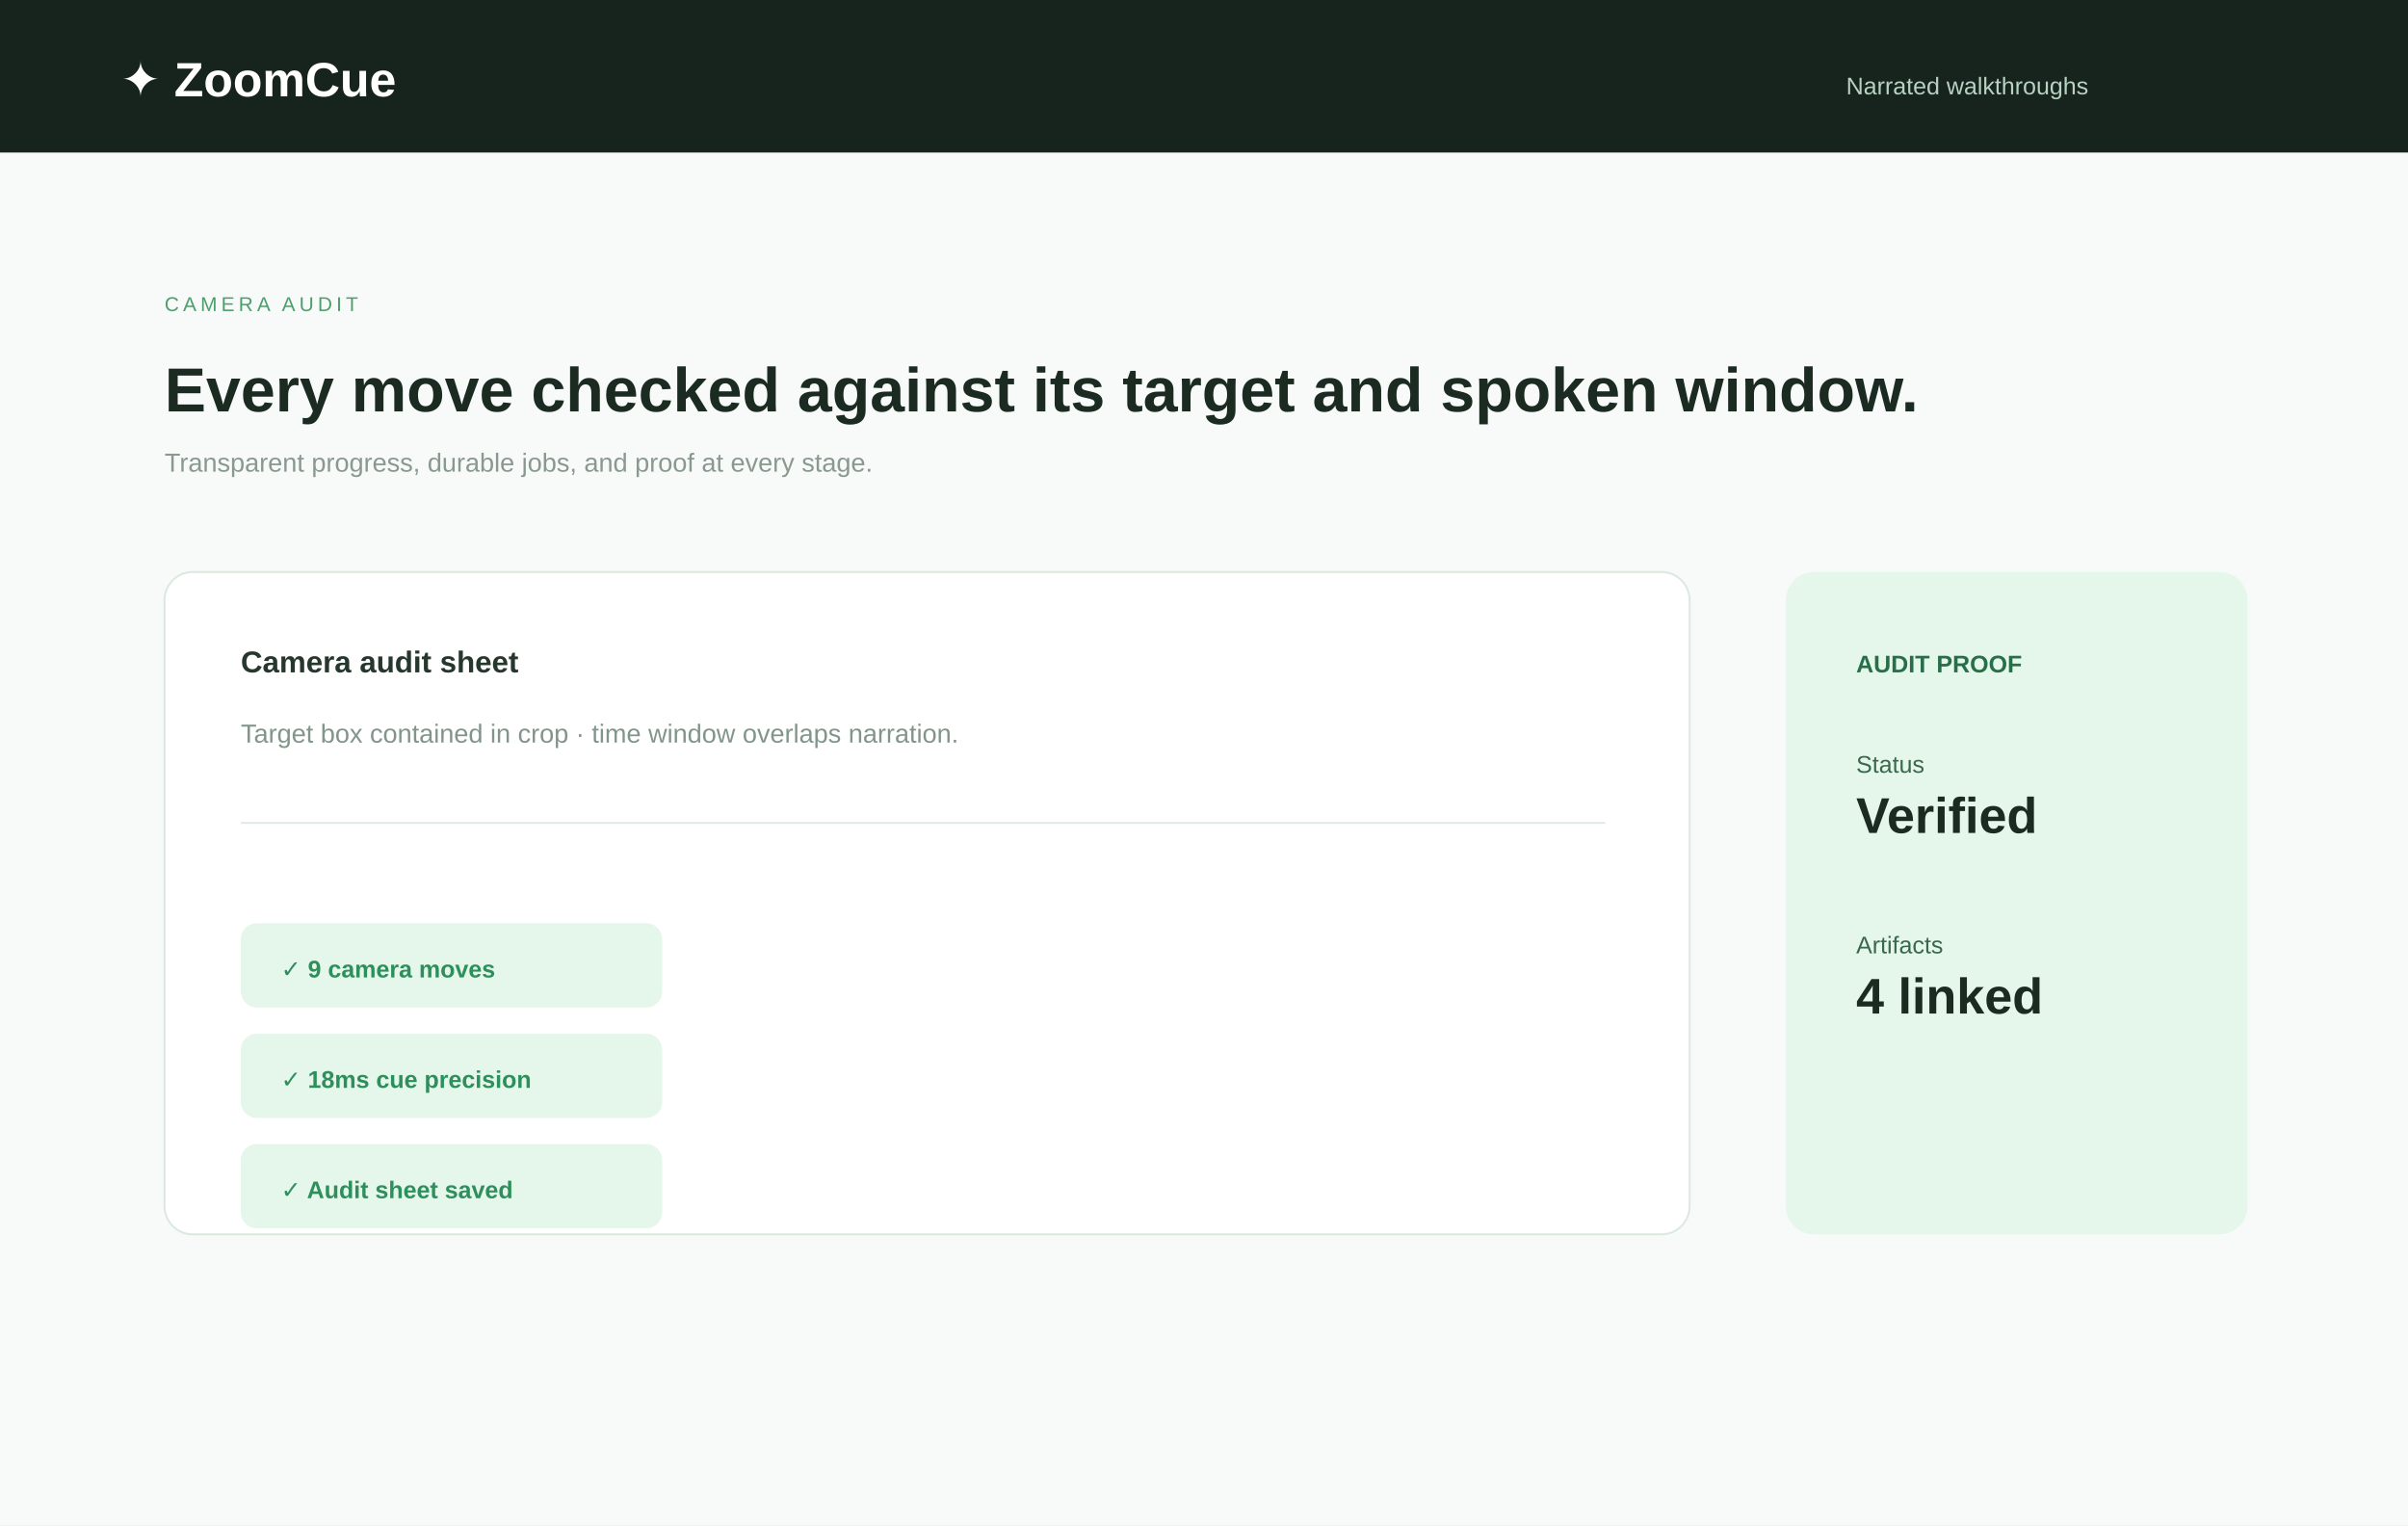
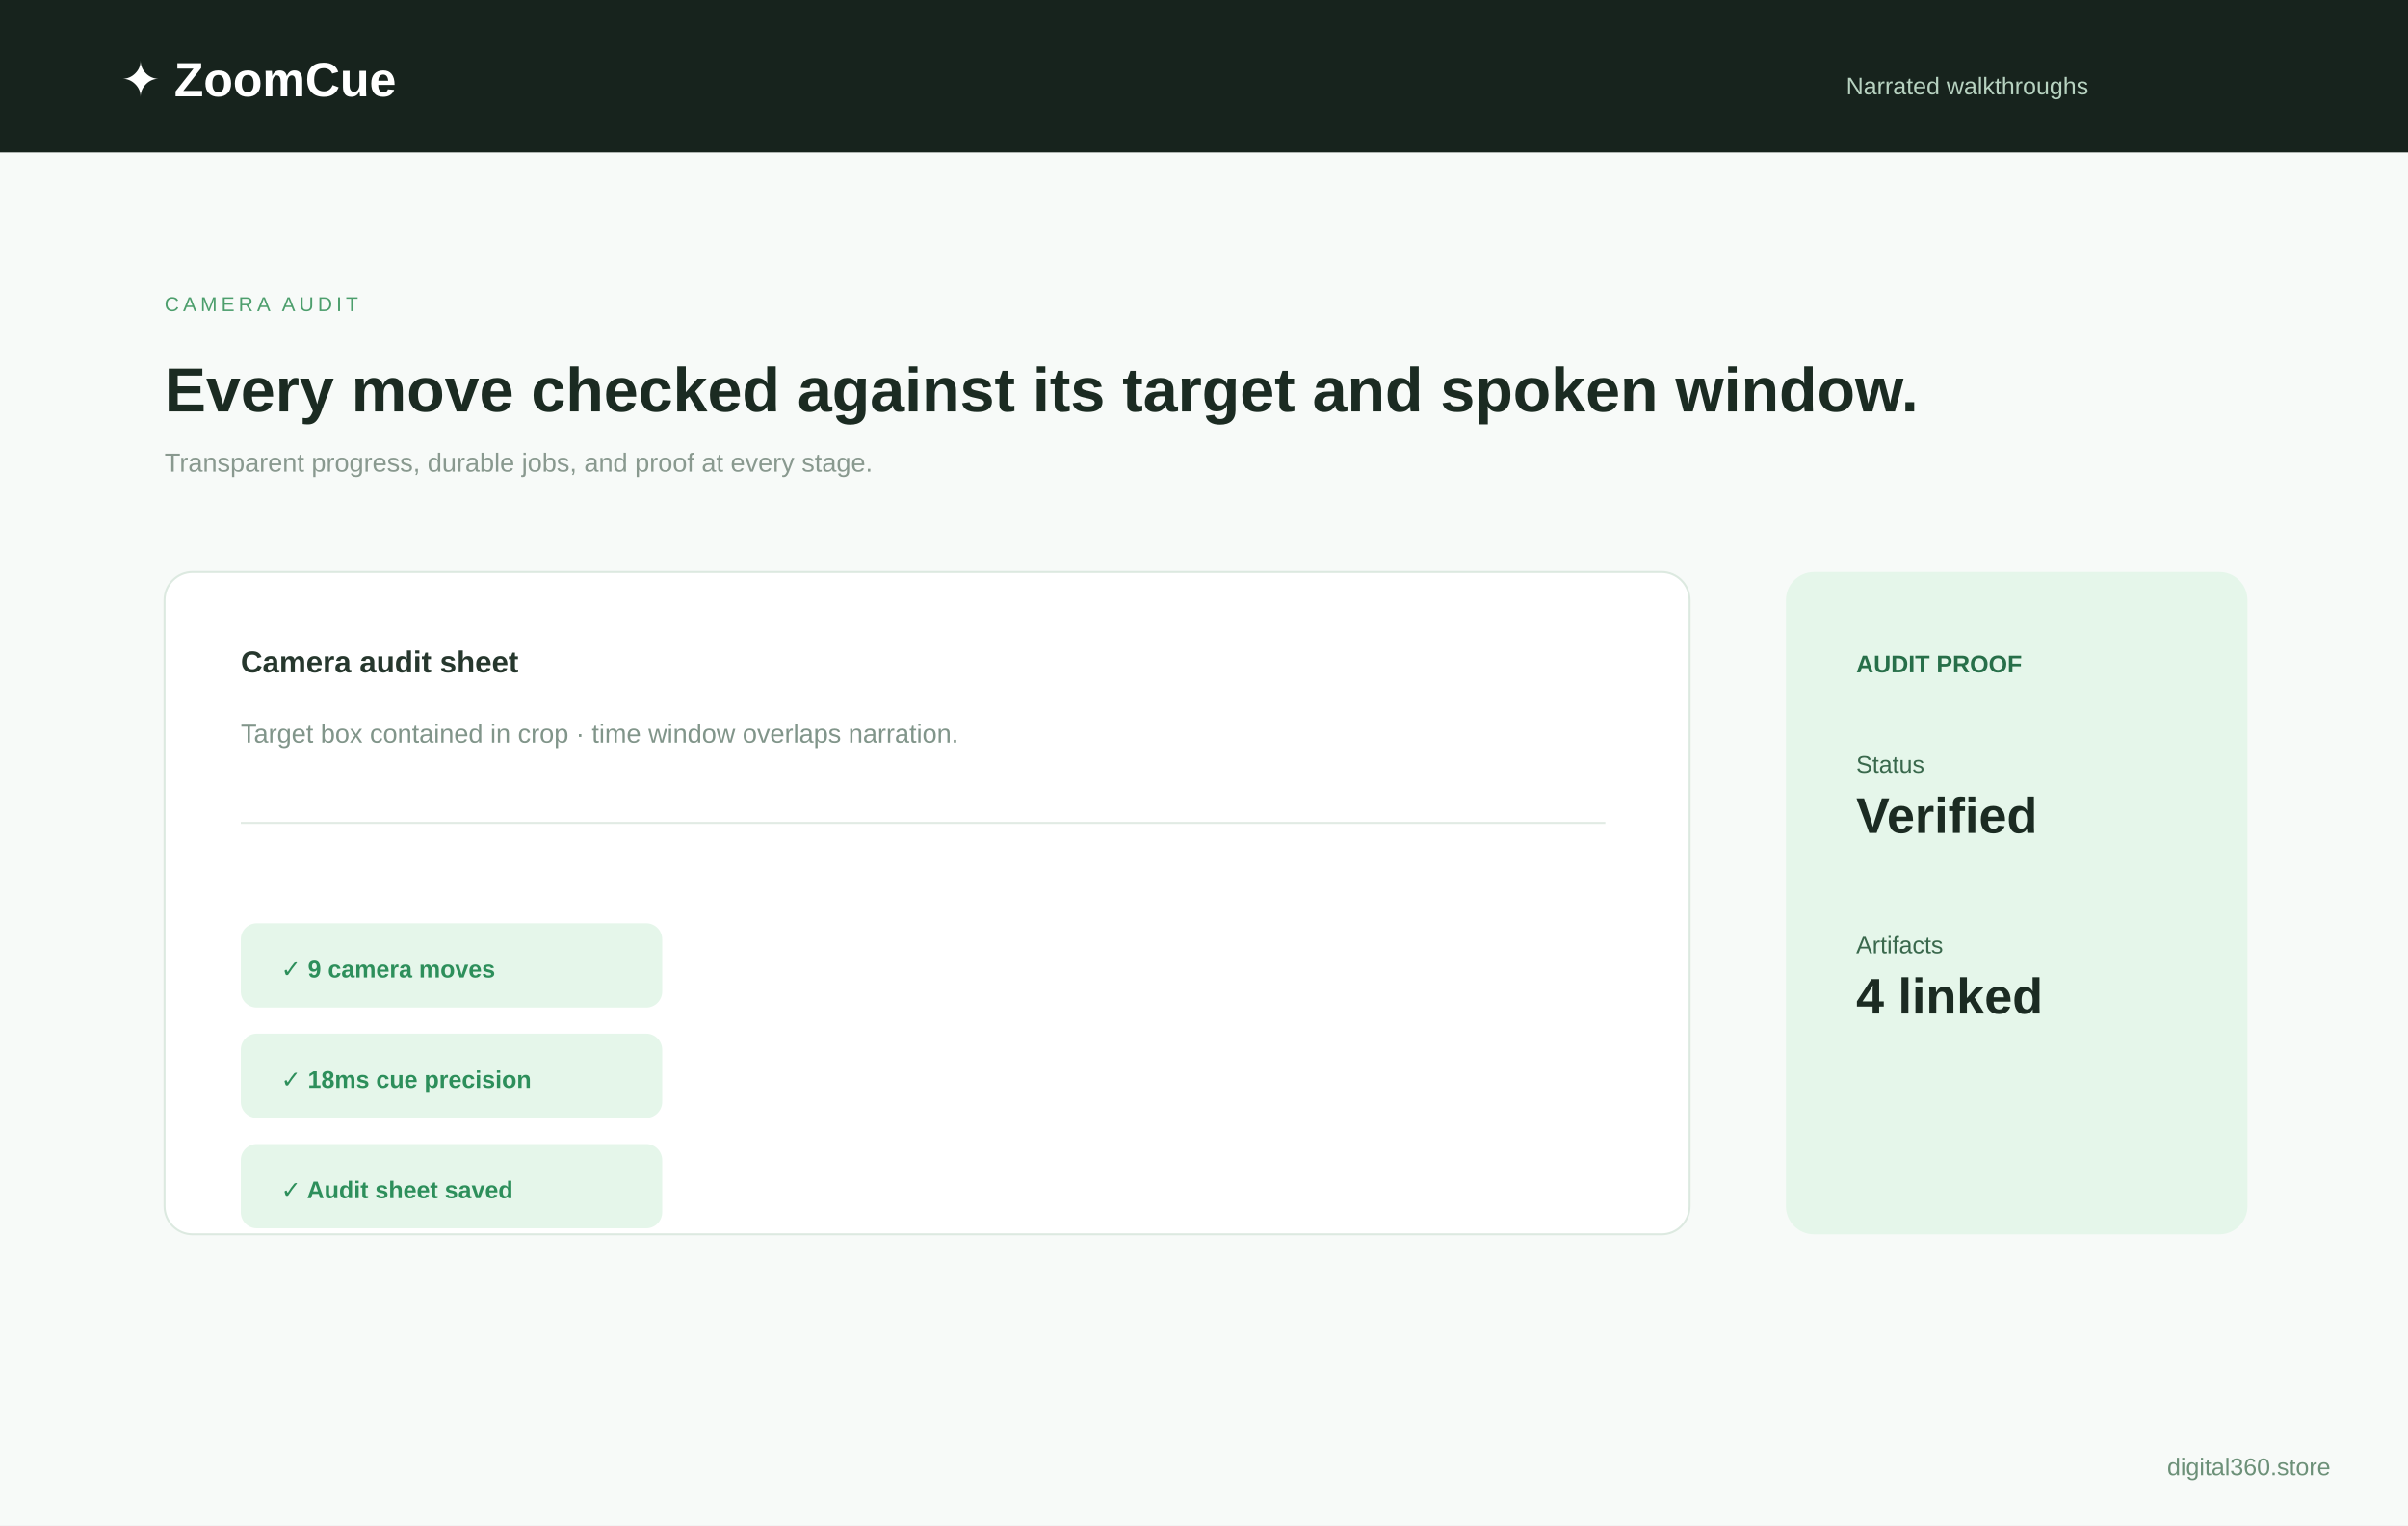
<svg xmlns="http://www.w3.org/2000/svg" width="1200" height="760">
  <rect width="1200" height="760" fill="#f7faf8" />
  <rect width="1200" height="76" fill="#17231d" />
  <text x="60" y="48" fill="#fff" font-size="24" font-family="Arial" font-weight="bold">✦ ZoomCue</text>
  <text x="920" y="47" fill="#b7d2c0" font-size="12" font-family="Arial">Narrated walkthroughs</text>
  <text x="82" y="155" fill="#4c9e6c" font-size="10" font-family="Arial" letter-spacing="2">CAMERA AUDIT</text>
  <text x="82" y="205" fill="#1b2b22" font-size="31" font-family="Arial" font-weight="bold">Every move checked against its target and spoken window.</text>
  <text x="82" y="235" fill="#89998f" font-size="13" font-family="Arial">Transparent progress, durable jobs, and proof at every stage.</text>
  <rect x="82" y="285" width="760" height="330" rx="14" fill="#fff" stroke="#dce9e0" />
  <text x="120" y="335" fill="#26372d" font-size="15" font-family="Arial" font-weight="bold">Camera audit sheet</text>
  <text x="120" y="370" fill="#81958a" font-size="13" font-family="Arial">Target box contained in crop · time window overlaps narration.</text>
  <line x1="120" y1="410" x2="800" y2="410" stroke="#e1ebe4" />
  <rect x="120" y="460" width="210" height="42" rx="8" fill="#e5f6ea" />
  <text x="140" y="487" fill="#2d8f5b" font-size="12" font-family="Arial" font-weight="bold">✓  9 camera moves</text>
  <rect x="120" y="515" width="210" height="42" rx="8" fill="#e5f6ea" />
  <text x="140" y="542" fill="#2d8f5b" font-size="12" font-family="Arial" font-weight="bold">✓  18ms cue precision</text>
  <rect x="120" y="570" width="210" height="42" rx="8" fill="#e5f6ea" />
  <text x="140" y="597" fill="#2d8f5b" font-size="12" font-family="Arial" font-weight="bold">✓  Audit sheet saved</text>
  <rect x="890" y="285" width="230" height="330" rx="14" fill="#e5f6ea" />
  <text x="925" y="335" fill="#276f49" font-size="12" font-family="Arial" font-weight="bold">AUDIT PROOF</text>
  <text x="925" y="385" fill="#39684c" font-size="12" font-family="Arial">Status</text>
  <text x="925" y="415" fill="#1b2b22" font-size="25" font-family="Arial" font-weight="bold">Verified</text>
  <text x="925" y="475" fill="#39684c" font-size="12" font-family="Arial">Artifacts</text>
  <text x="925" y="505" fill="#1b2b22" font-size="25" font-family="Arial" font-weight="bold">4 linked</text>
+   <text x="1080" y="735" fill="#6c9078" font-size="12" font-family="Arial">digital360.store</text>
</svg>
